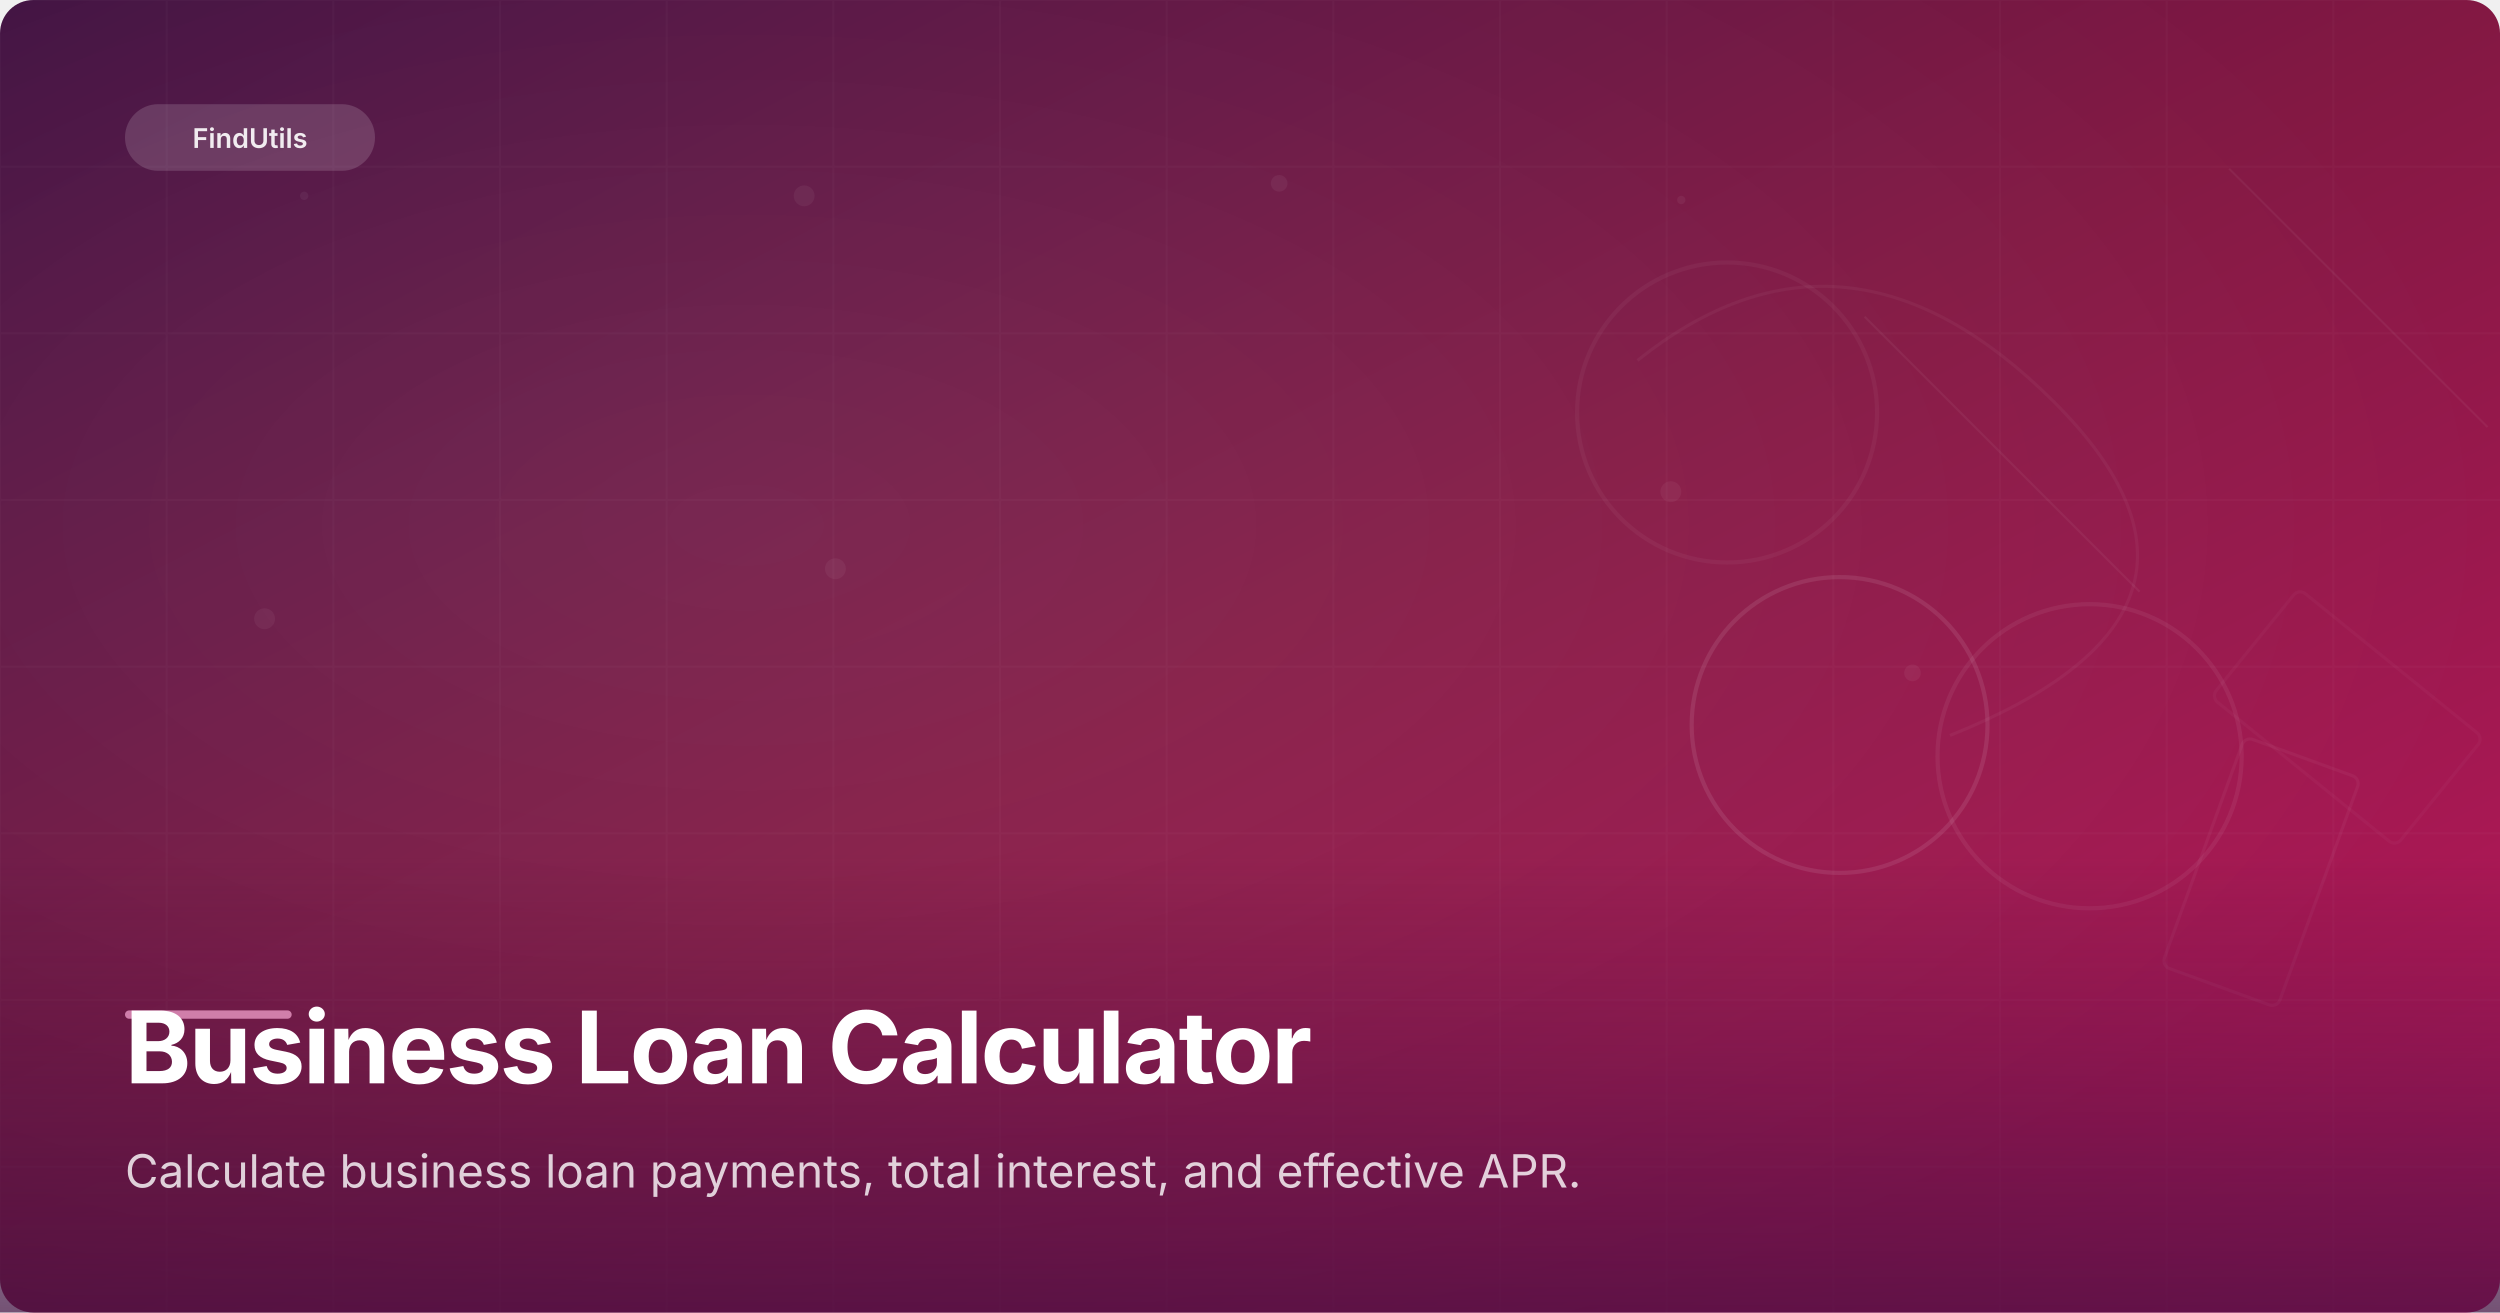
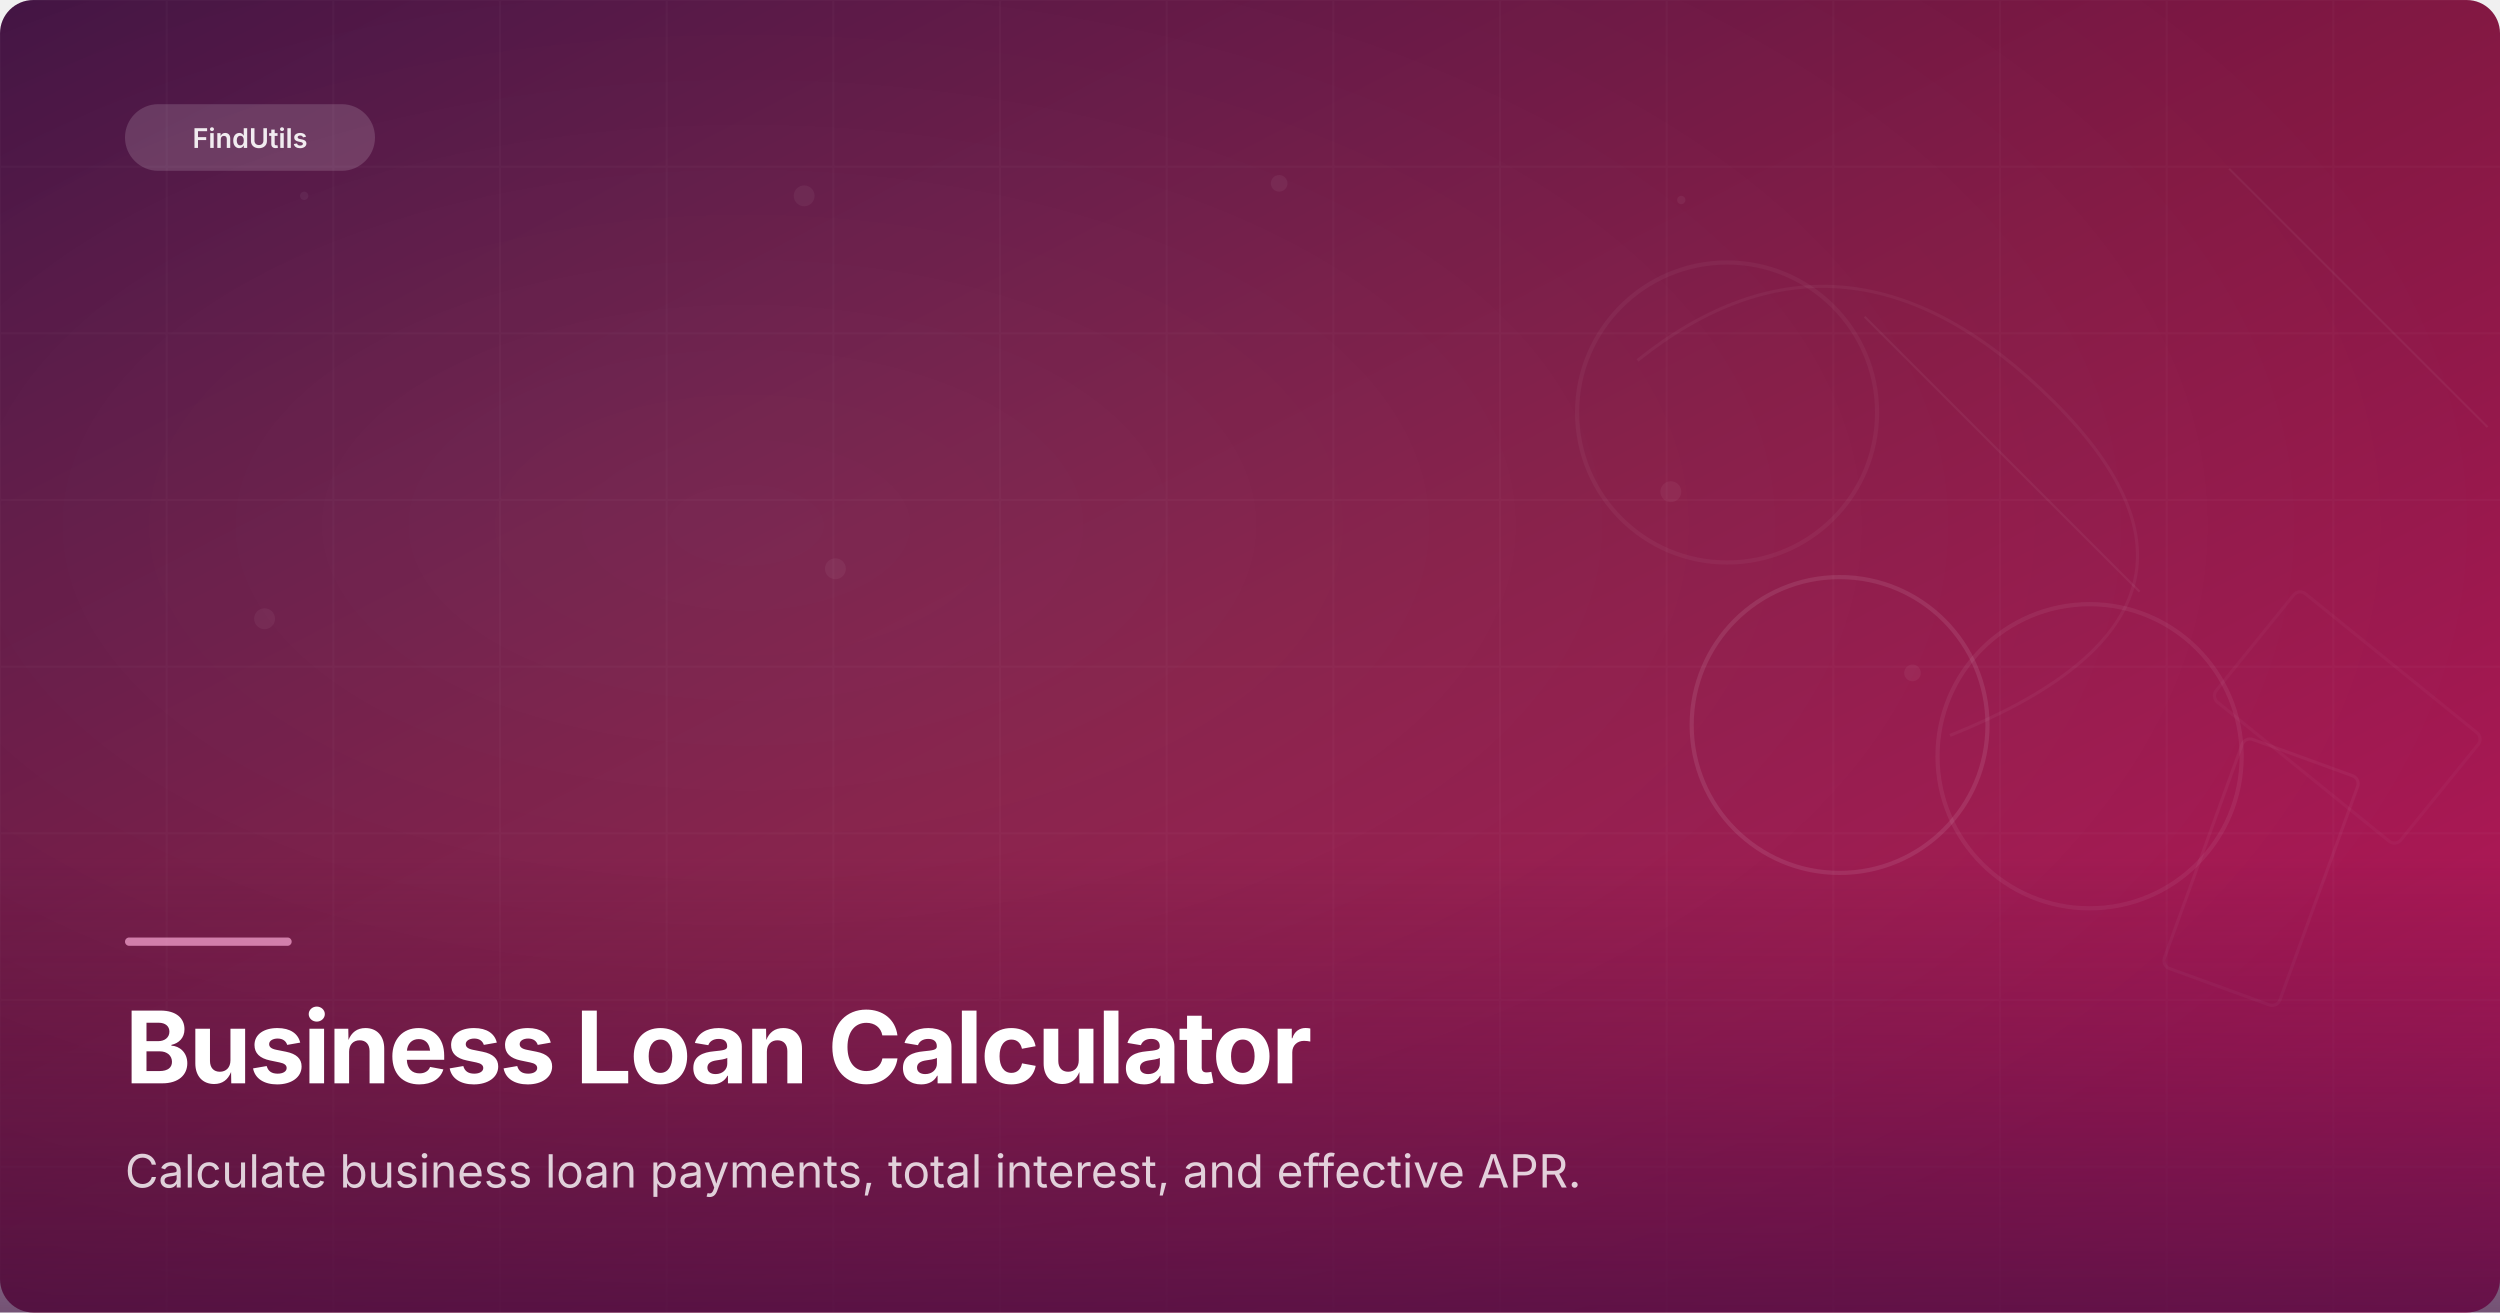
<svg xmlns="http://www.w3.org/2000/svg" width="1200" height="630" viewBox="0 0 1200 630">
  <defs>
    <linearGradient id="bg" x1="0%" y1="0%" x2="100%" y2="100%">
      <stop offset="0%" stop-color="#3f0f40" />
      <stop offset="50%" stop-color="#831843" />
      <stop offset="100%" stop-color="#be185d" />
    </linearGradient>
    <radialGradient id="glow" cx="30%" cy="40%" r="70%">
      <stop offset="0%" stop-color="white" stop-opacity="0.08" />
      <stop offset="100%" stop-color="white" stop-opacity="0" />
    </radialGradient>
    <linearGradient id="bottom-fade" x1="0%" y1="0%" x2="0%" y2="100%">
      <stop offset="0%" stop-color="#3f0f40" stop-opacity="0" />
      <stop offset="100%" stop-color="#3f0f40" stop-opacity="0.7" />
    </linearGradient>
  </defs>
  <rect width="1200" height="630" rx="16" fill="url(#bg)" />
  <rect width="1200" height="630" rx="16" fill="url(#glow)" />
  <g opacity="0.025">
    <line x1="0" y1="0" x2="0" y2="630" stroke="white" stroke-width="1" />
    <line x1="80" y1="0" x2="80" y2="630" stroke="white" stroke-width="1" />
    <line x1="160" y1="0" x2="160" y2="630" stroke="white" stroke-width="1" />
    <line x1="240" y1="0" x2="240" y2="630" stroke="white" stroke-width="1" />
    <line x1="320" y1="0" x2="320" y2="630" stroke="white" stroke-width="1" />
    <line x1="400" y1="0" x2="400" y2="630" stroke="white" stroke-width="1" />
    <line x1="480" y1="0" x2="480" y2="630" stroke="white" stroke-width="1" />
    <line x1="560" y1="0" x2="560" y2="630" stroke="white" stroke-width="1" />
    <line x1="640" y1="0" x2="640" y2="630" stroke="white" stroke-width="1" />
    <line x1="720" y1="0" x2="720" y2="630" stroke="white" stroke-width="1" />
    <line x1="800" y1="0" x2="800" y2="630" stroke="white" stroke-width="1" />
    <line x1="880" y1="0" x2="880" y2="630" stroke="white" stroke-width="1" />
    <line x1="960" y1="0" x2="960" y2="630" stroke="white" stroke-width="1" />
    <line x1="1040" y1="0" x2="1040" y2="630" stroke="white" stroke-width="1" />
    <line x1="1120" y1="0" x2="1120" y2="630" stroke="white" stroke-width="1" />
    <line x1="0" y1="0" x2="1200" y2="0" stroke="white" stroke-width="1" />
    <line x1="0" y1="80" x2="1200" y2="80" stroke="white" stroke-width="1" />
    <line x1="0" y1="160" x2="1200" y2="160" stroke="white" stroke-width="1" />
    <line x1="0" y1="240" x2="1200" y2="240" stroke="white" stroke-width="1" />
    <line x1="0" y1="320" x2="1200" y2="320" stroke="white" stroke-width="1" />
    <line x1="0" y1="400" x2="1200" y2="400" stroke="white" stroke-width="1" />
    <line x1="0" y1="480" x2="1200" y2="480" stroke="white" stroke-width="1" />
    <line x1="0" y1="560" x2="1200" y2="560" stroke="white" stroke-width="1" />
  </g>
  <g>
    <circle cx="829" cy="198" r="72" fill="none" stroke="white" stroke-width="2" opacity="0.04" />
    <circle cx="1003" cy="363" r="73" fill="none" stroke="white" stroke-width="2" opacity="0.06" />
    <circle cx="883" cy="348" r="71" fill="none" stroke="white" stroke-width="2" opacity="0.09" />
    <rect x="1070" y="311" width="114" height="67" rx="4" fill="none" stroke="white" stroke-width="1.5" opacity="0.03" transform="rotate(39, 1127, 344)" />
    <rect x="1056" y="360" width="59" height="117" rx="4" fill="none" stroke="white" stroke-width="1.5" opacity="0.04" transform="rotate(20, 1085, 418)" />
    <circle cx="146" cy="94" r="2" fill="white" opacity="0.05" />
    <circle cx="918" cy="323" r="4" fill="white" opacity="0.05" />
    <circle cx="386" cy="94" r="5" fill="white" opacity="0.05" />
    <circle cx="802" cy="236" r="5" fill="white" opacity="0.05" />
    <circle cx="807" cy="96" r="2" fill="white" opacity="0.05" />
    <circle cx="614" cy="88" r="4" fill="white" opacity="0.05" />
    <circle cx="127" cy="297" r="5" fill="white" opacity="0.05" />
    <circle cx="401" cy="273" r="5" fill="white" opacity="0.05" />
    <line x1="895" y1="152" x2="1027" y2="284" stroke="white" stroke-width="1" opacity="0.05" />
    <line x1="1070" y1="81" x2="1194" y2="205" stroke="white" stroke-width="1" opacity="0.05" />
    <path d="M786 173 Q886 93 986 193 Q1086 293 936 353" fill="none" stroke="white" stroke-width="1.5" opacity="0.04" />
  </g>
  <rect y="410" width="1200" height="220" fill="url(#bottom-fade)" />
  <g transform="translate(60, 50)">
    <rect width="120" height="32" rx="16" fill="white" opacity="0.15" />
    <text x="60" y="21" text-anchor="middle" font-family="system-ui, -apple-system, sans-serif" font-size="13" font-weight="600" fill="white" opacity="0.9">FindUtils</text>
  </g>
-   <rect x="60" y="485" width="80" height="4" rx="2" fill="#f9a8d4" opacity="0.7" />
+   <rect x="60" y="450" width="80" height="4" rx="2" fill="#f9a8d4" opacity="0.7" />
  <text x="60" y="520" font-family="system-ui, -apple-system, sans-serif" font-size="48" font-weight="700" fill="white" letter-spacing="-1">
    Business Loan Calculator
  </text>
  <text x="60" y="570" font-family="system-ui, -apple-system, sans-serif" font-size="22" fill="white" opacity="0.8">
    Calculate business loan payments, total interest, and effective APR.
  </text>
</svg>
